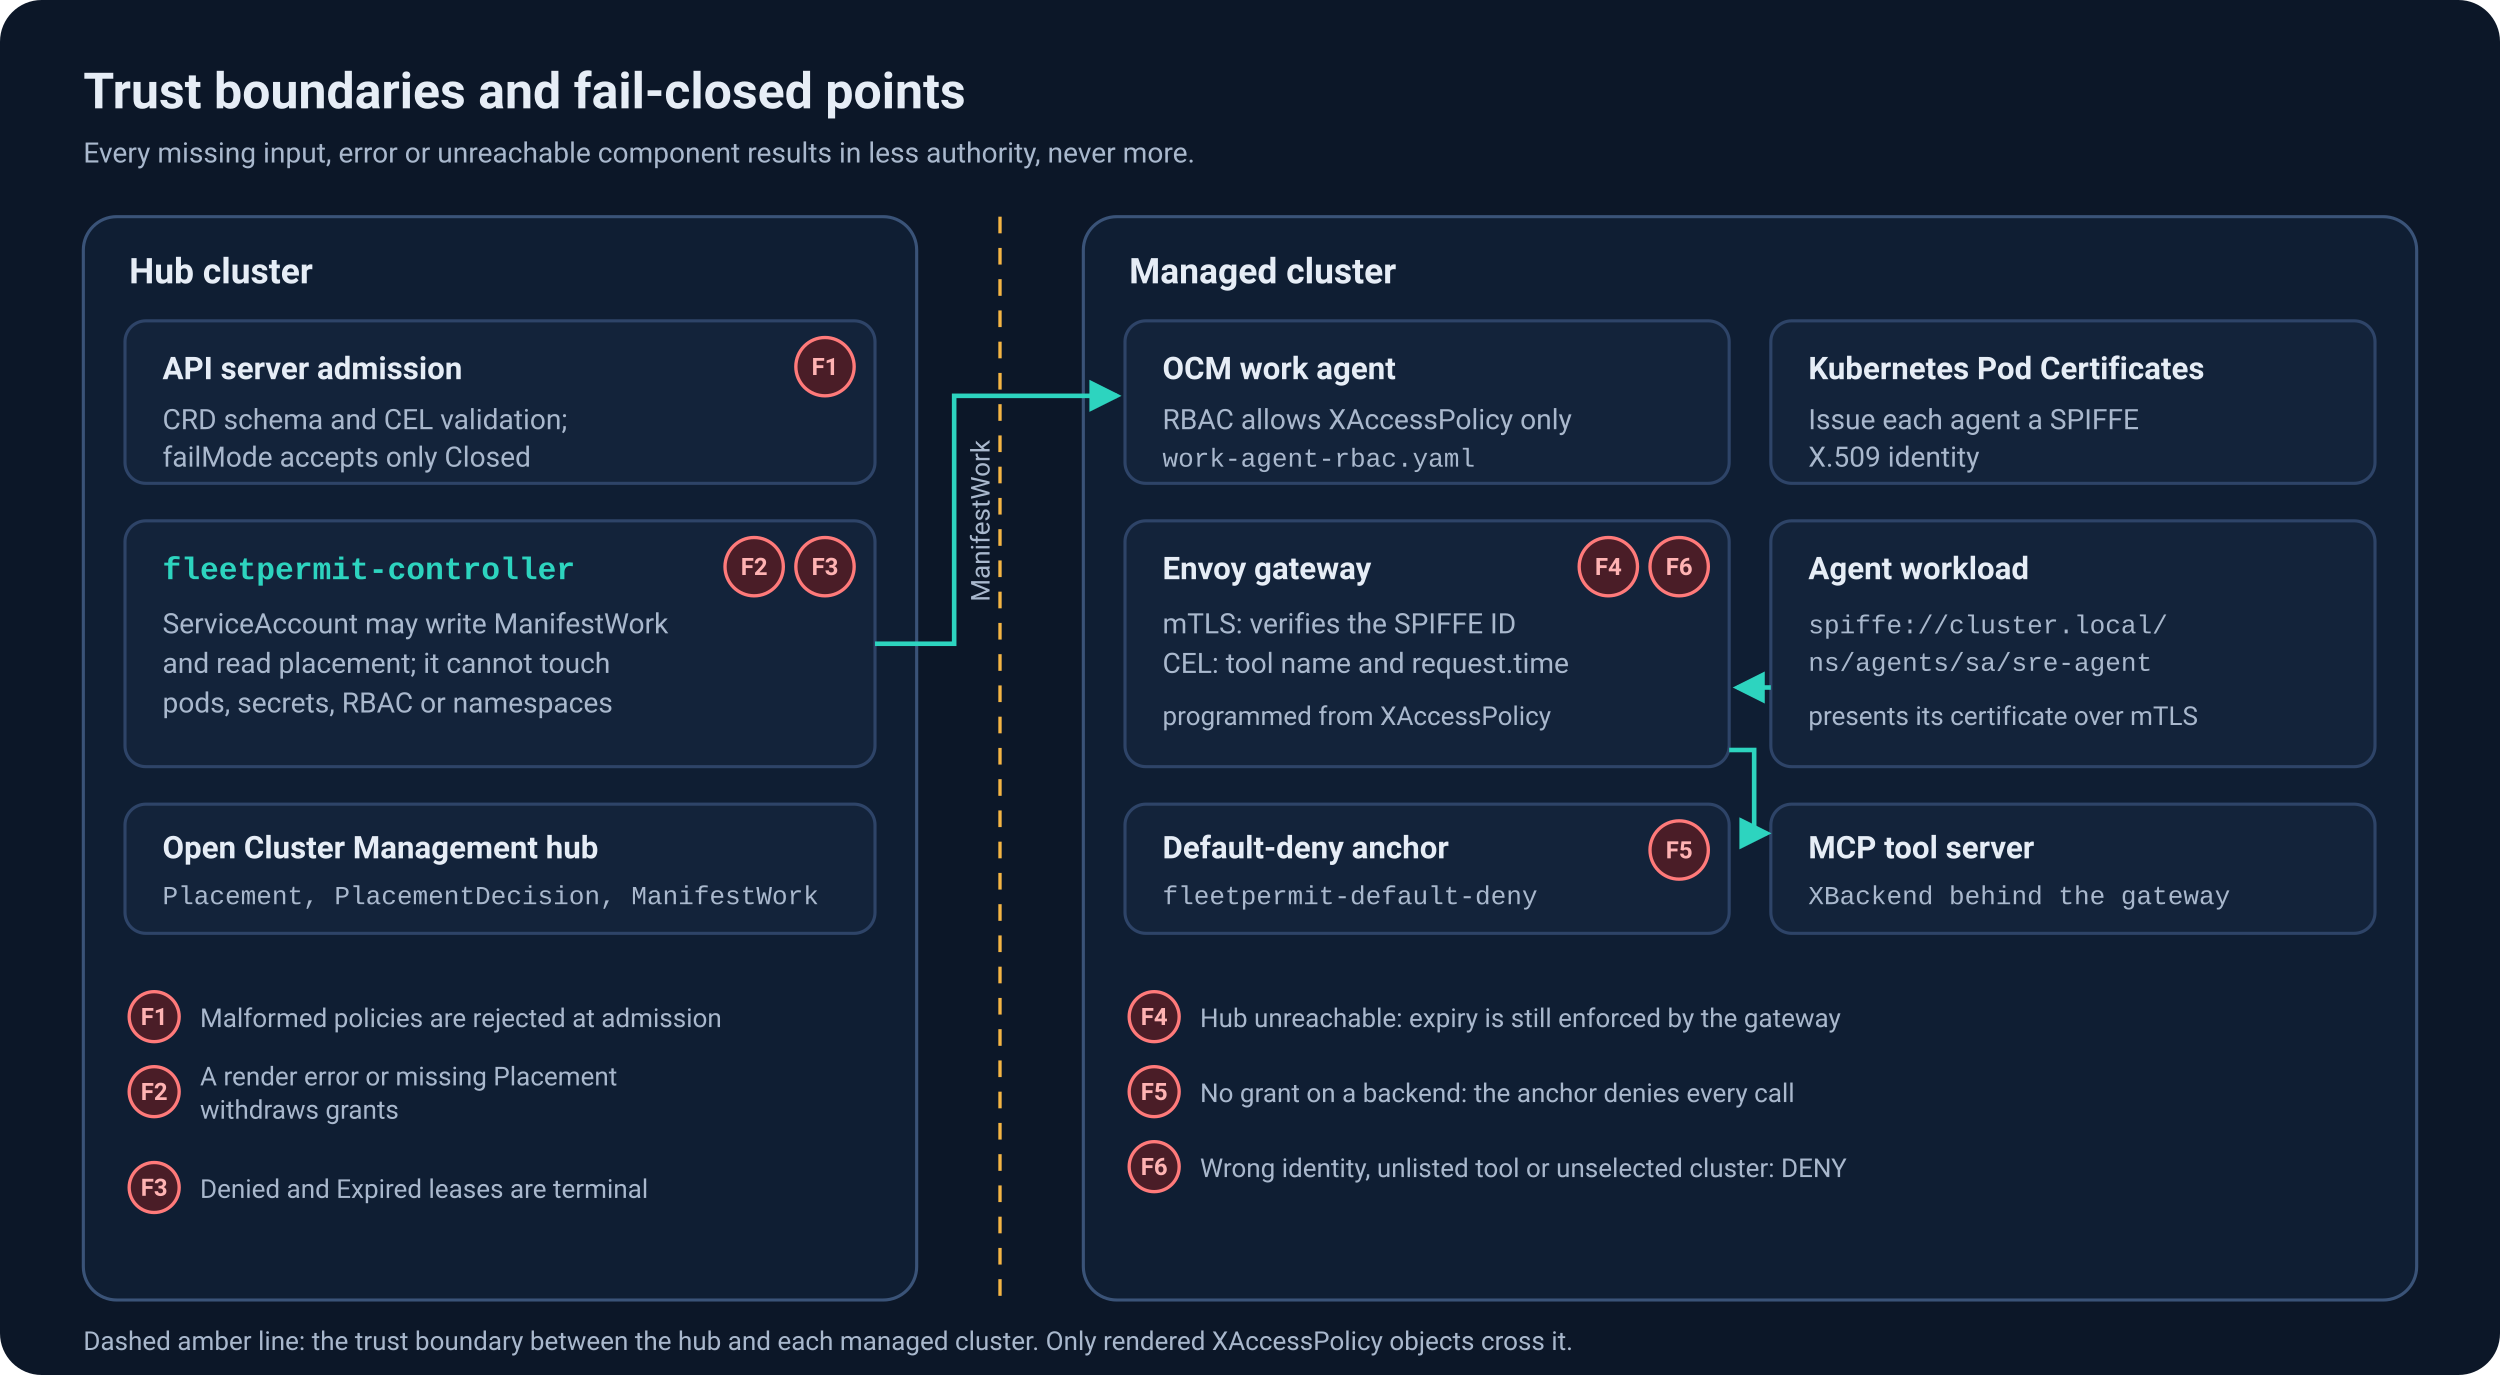
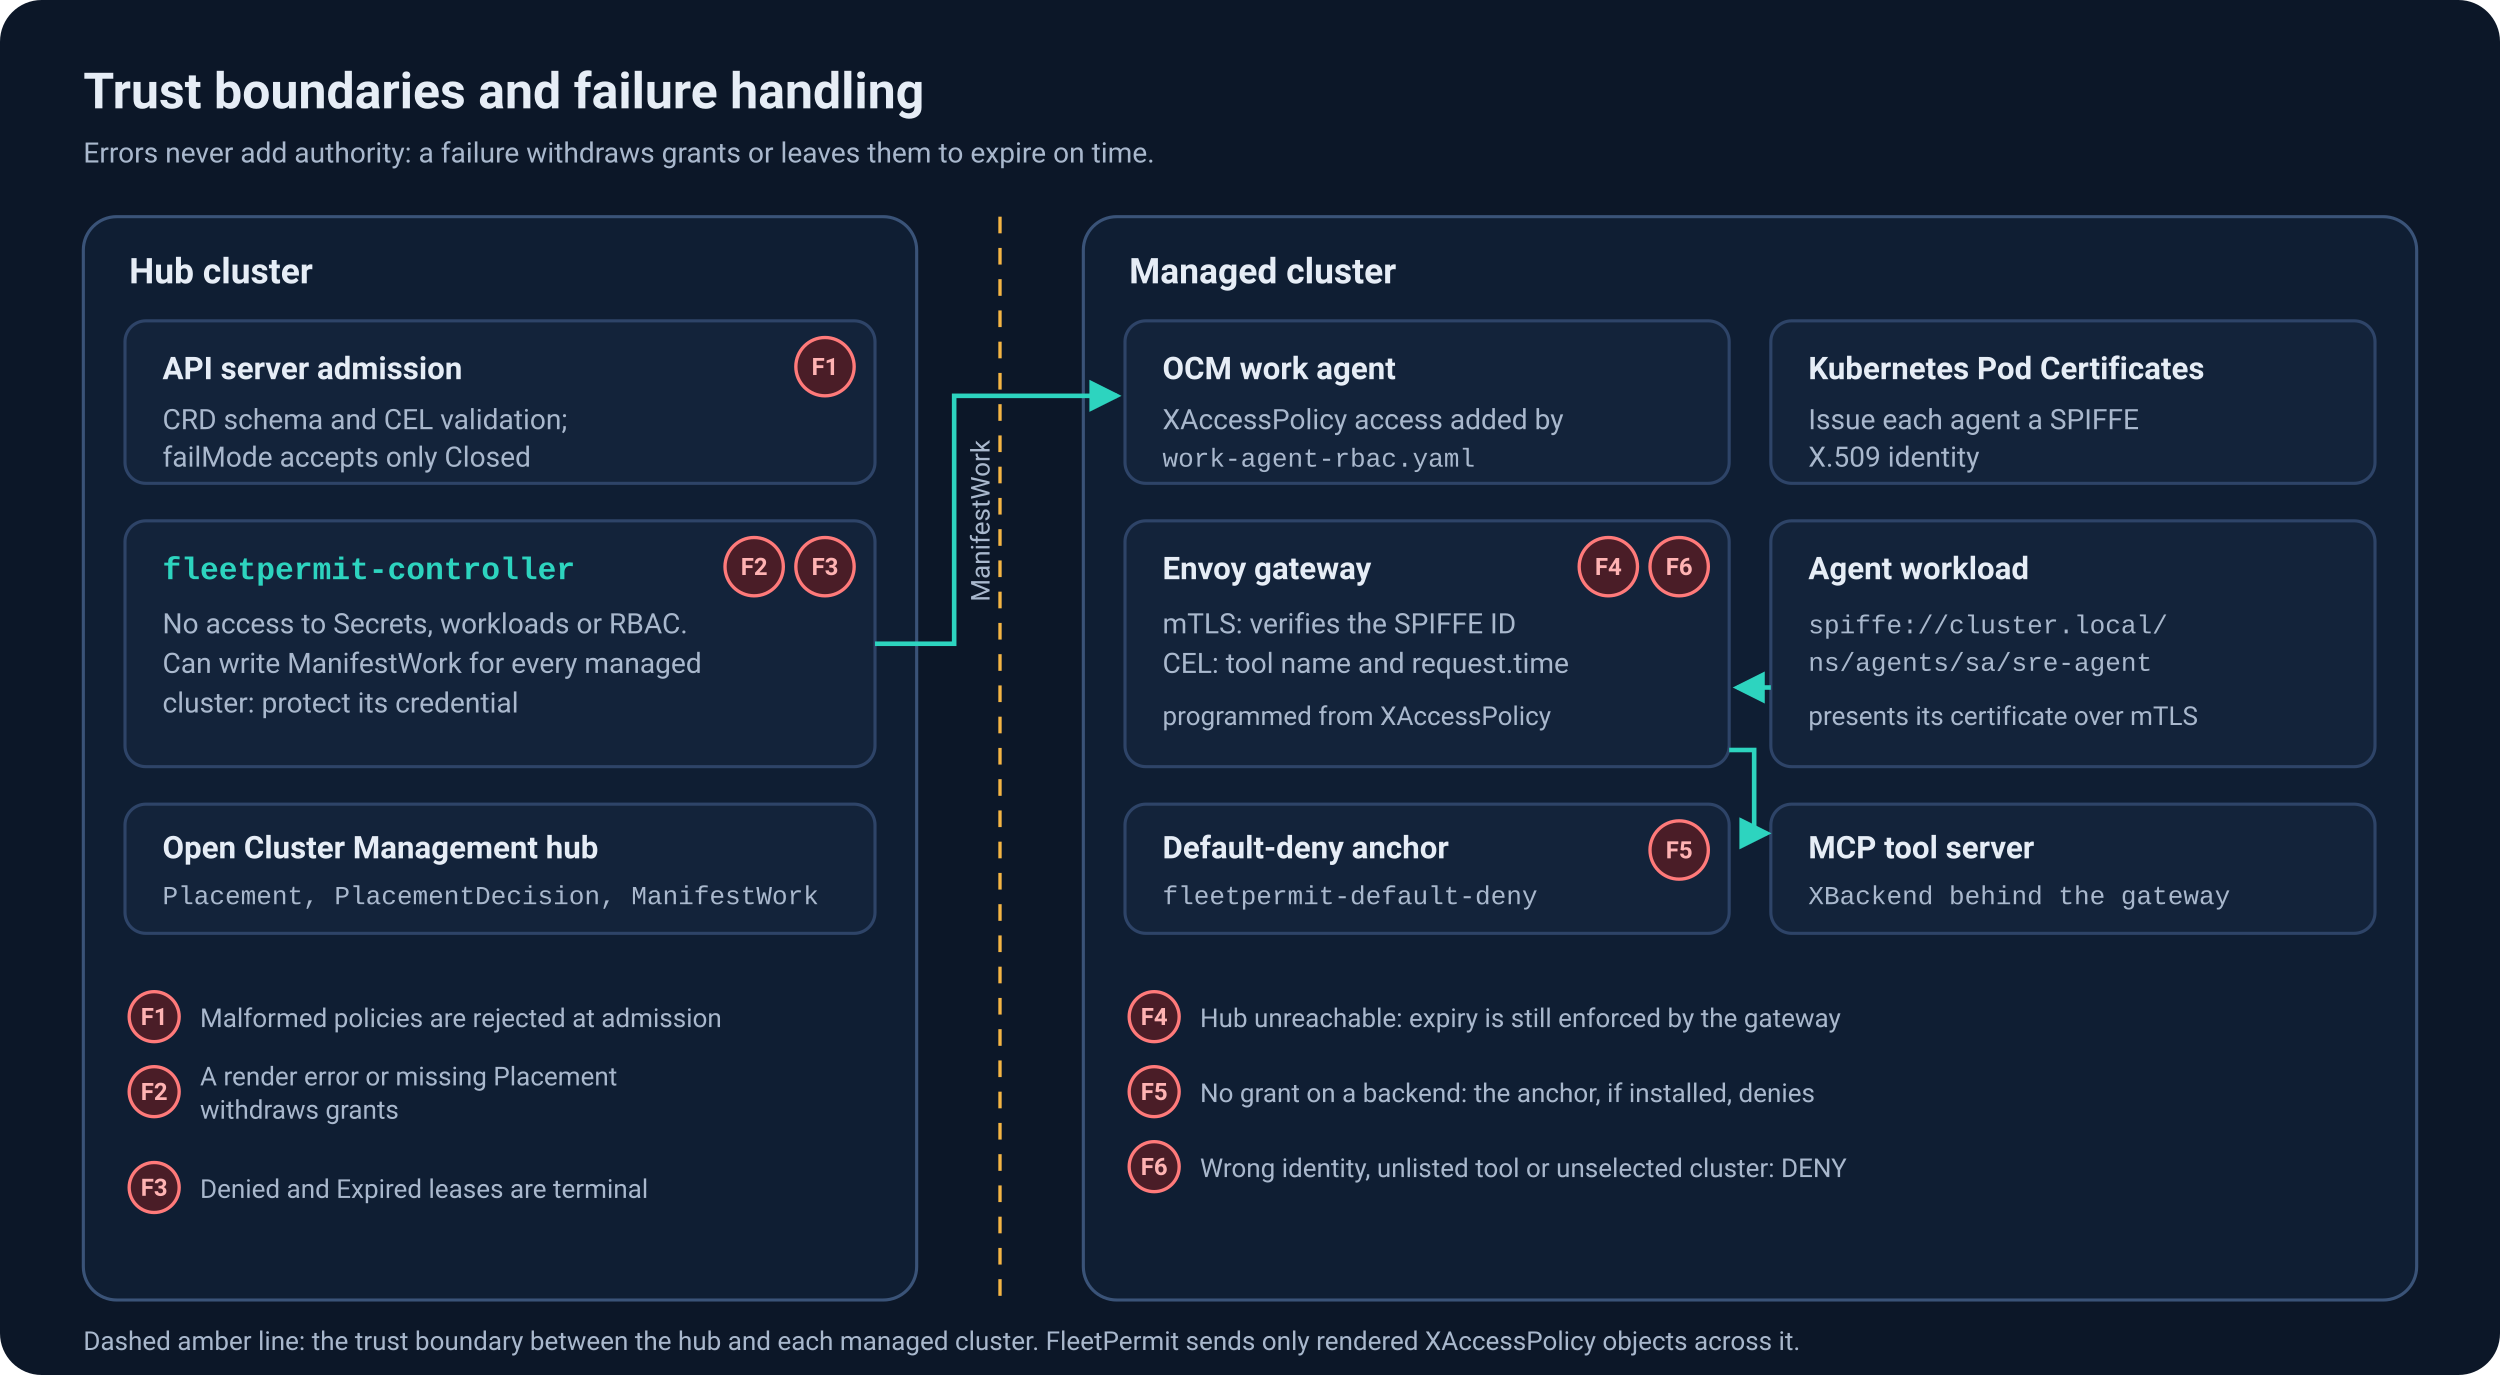
<svg xmlns="http://www.w3.org/2000/svg" viewBox="0 0 1200 660" width="1200" height="660" role="img" aria-labelledby="sec-t sec-d">
  <defs>
    <style>
      svg { fill: #E6EDF6; }
      text { font-family: -apple-system, BlinkMacSystemFont, "Segoe UI", Roboto, "Helvetica Neue", Arial, sans-serif; font-size: 15px; }
      .mono { font-family: ui-monospace, "SF Mono", SFMono-Regular, Menlo, Consolas, "Liberation Mono", monospace; }
      .h1 { font-size: 24px; font-weight: 700; }
      .h2 { font-size: 17px; font-weight: 700; }
      .h3 { font-size: 15px; font-weight: 650; }
      .sm { font-size: 13.5px; fill: #A9B8CD; }
      .xs { font-size: 12.5px; fill: #A9B8CD; }
      .allow { fill: #2DD4BF; }
      .deny { fill: #FF7A7A; }
      .zone { fill: #0F1E33; stroke: #3A5378; stroke-width: 1.5; }
      .box { fill: #13233A; stroke: #2E4468; stroke-width: 1.5; }
      .fc circle { fill: #4A1D27; stroke: #FF7A7A; stroke-width: 1.6; }
      .fc text { font-size: 11.5px; font-weight: 700; fill: #FFB3B3; text-anchor: middle; }
      .wire { fill: none; stroke: #2DD4BF; stroke-width: 2.2; }
    </style>
    <marker id="sec-a" viewBox="0 0 10 10" refX="8.5" refY="5" markerWidth="7" markerHeight="7" orient="auto-start-reverse">
      <path d="M0 0L10 5L0 10z" fill="#2DD4BF" />
    </marker>
  </defs>
  <rect width="1200" height="660" rx="20" fill="#0C1728" />
-   <text class="h1" x="40" y="52">Trust boundaries and fail-closed points</text>
-   <text class="sm" x="40" y="78">Every missing input, error or unreachable component results in less authority, never more.</text>
+   <text class="h1" x="40" y="52">Trust boundaries and failure handling</text>
+   <text class="sm" x="40" y="78">Errors never add authority: a failure withdraws grants or leaves them to expire on time.</text>
  <rect class="zone" x="40" y="104" width="400" height="520" rx="16" />
  <text class="h2" x="62" y="136">Hub cluster</text>
  <rect class="box" x="60" y="154" width="360" height="78" rx="10" />
  <text class="h3" x="78" y="182">API server admission</text>
  <text class="sm" x="78" y="206">CRD schema and CEL validation;</text>
  <text class="sm" x="78" y="224">failMode accepts only Closed</text>
  <g class="fc" transform="translate(396 176)">
    <circle r="14" />
    <text y="4">F1</text>
  </g>
  <rect class="box" x="60" y="250" width="360" height="118" rx="10" stroke="#2DD4BF" />
  <text class="h3 mono allow" x="78" y="278">fleetpermit-controller</text>
-   <text class="sm" x="78" y="304">ServiceAccount may write ManifestWork</text>
-   <text class="sm" x="78" y="323">and read placement; it cannot touch</text>
-   <text class="sm" x="78" y="342">pods, secrets, RBAC or namespaces</text>
+   <text class="sm" x="78" y="304">No access to Secrets, workloads or RBAC.</text>
+   <text class="sm" x="78" y="323">Can write ManifestWork for every managed</text>
+   <text class="sm" x="78" y="342">cluster: protect its credential</text>
  <g class="fc" transform="translate(362 272)">
    <circle r="14" />
    <text y="4">F2</text>
  </g>
  <g class="fc" transform="translate(396 272)">
    <circle r="14" />
    <text y="4">F3</text>
  </g>
  <rect class="box" x="60" y="386" width="360" height="62" rx="10" />
  <text class="h3" x="78" y="412">Open Cluster Management hub</text>
  <text class="xs mono" x="78" y="434">Placement, PlacementDecision, ManifestWork</text>
  <g transform="translate(60 474)">
    <g class="fc" transform="translate(14 14)">
      <circle r="12" />
      <text y="4">F1</text>
    </g>
    <text class="xs" x="36" y="19">Malformed policies are rejected at admission</text>
    <g class="fc" transform="translate(14 50)">
      <circle r="12" />
      <text y="4">F2</text>
    </g>
    <text class="xs" x="36" y="47">A render error or missing Placement</text>
    <text class="xs" x="36" y="63">withdraws grants</text>
    <g class="fc" transform="translate(14 96)">
      <circle r="12" />
      <text y="4">F3</text>
    </g>
    <text class="xs" x="36" y="101">Denied and Expired leases are terminal</text>
  </g>
  <line x1="480" y1="104" x2="480" y2="624" stroke="#F5B544" stroke-width="1.6" stroke-dasharray="8 7" />
  <rect class="zone" x="520" y="104" width="640" height="520" rx="16" />
  <text class="h2" x="542" y="136">Managed cluster</text>
  <rect class="box" x="540" y="154" width="290" height="78" rx="10" />
  <text class="h3" x="558" y="182">OCM work agent</text>
-   <text class="sm" x="558" y="206">RBAC allows XAccessPolicy only</text>
+   <text class="sm" x="558" y="206">XAccessPolicy access added by</text>
  <text class="xs mono" x="558" y="224">work-agent-rbac.yaml</text>
  <rect class="box" x="850" y="154" width="290" height="78" rx="10" />
  <text class="h3" x="868" y="182">Kubernetes Pod Certificates</text>
  <text class="sm" x="868" y="206">Issue each agent a SPIFFE</text>
  <text class="sm" x="868" y="224">X.509 identity</text>
  <rect class="box" x="540" y="250" width="290" height="118" rx="10" stroke="#2DD4BF" />
  <text class="h3" x="558" y="278">Envoy gateway</text>
  <text class="sm" x="558" y="304">mTLS: verifies the SPIFFE ID</text>
  <text class="sm" x="558" y="323">CEL: tool name and request.time</text>
  <text class="xs" x="558" y="348">programmed from XAccessPolicy</text>
  <g class="fc" transform="translate(772 272)">
    <circle r="14" />
    <text y="4">F4</text>
  </g>
  <g class="fc" transform="translate(806 272)">
    <circle r="14" />
    <text y="4">F6</text>
  </g>
  <rect class="box" x="850" y="250" width="290" height="118" rx="10" />
  <text class="h3" x="868" y="278">Agent workload</text>
  <text class="xs mono" x="868" y="304">spiffe://cluster.local/</text>
  <text class="xs mono" x="868" y="322">ns/agents/sa/sre-agent</text>
  <text class="xs" x="868" y="348">presents its certificate over mTLS</text>
  <rect class="box" x="540" y="386" width="290" height="62" rx="10" stroke="#FF7A7A" />
  <text class="h3" x="558" y="412">Default-deny anchor</text>
  <text class="xs mono" x="558" y="434">fleetpermit-default-deny</text>
  <g class="fc" transform="translate(806 408)">
    <circle r="14" />
    <text y="4">F5</text>
  </g>
  <rect class="box" x="850" y="386" width="290" height="62" rx="10" />
  <text class="h3" x="868" y="412">MCP tool server</text>
  <text class="xs mono" x="868" y="434">XBackend behind the gateway</text>
  <path class="wire" d="M850 330H834" marker-end="url(#sec-a)" />
  <path class="wire" d="M830 360H842V400H848" marker-end="url(#sec-a)" />
  <g transform="translate(540 474)">
    <g class="fc" transform="translate(14 14)">
      <circle r="12" />
      <text y="4">F4</text>
    </g>
    <text class="xs" x="36" y="19">Hub unreachable: expiry is still enforced by the gateway</text>
    <g class="fc" transform="translate(14 50)">
      <circle r="12" />
      <text y="4">F5</text>
    </g>
-     <text class="xs" x="36" y="55">No grant on a backend: the anchor denies every call</text>
+     <text class="xs" x="36" y="55">No grant on a backend: the anchor, if installed, denies</text>
    <g class="fc" transform="translate(14 86)">
      <circle r="12" />
      <text y="4">F6</text>
    </g>
    <text class="xs" x="36" y="91">Wrong identity, unlisted tool or unselected cluster: DENY</text>
  </g>
  <path class="wire" d="M420 309H458V190H536" marker-end="url(#sec-a)" />
  <text class="xs" x="475" y="250" text-anchor="middle" transform="rotate(-90 475 250)">ManifestWork</text>
-   <text class="xs" x="40" y="648">Dashed amber line: the trust boundary between the hub and each managed cluster. Only rendered XAccessPolicy objects cross it.</text>
+   <text class="xs" x="40" y="648">Dashed amber line: the trust boundary between the hub and each managed cluster. FleetPermit sends only rendered XAccessPolicy objects across it.</text>
</svg>
